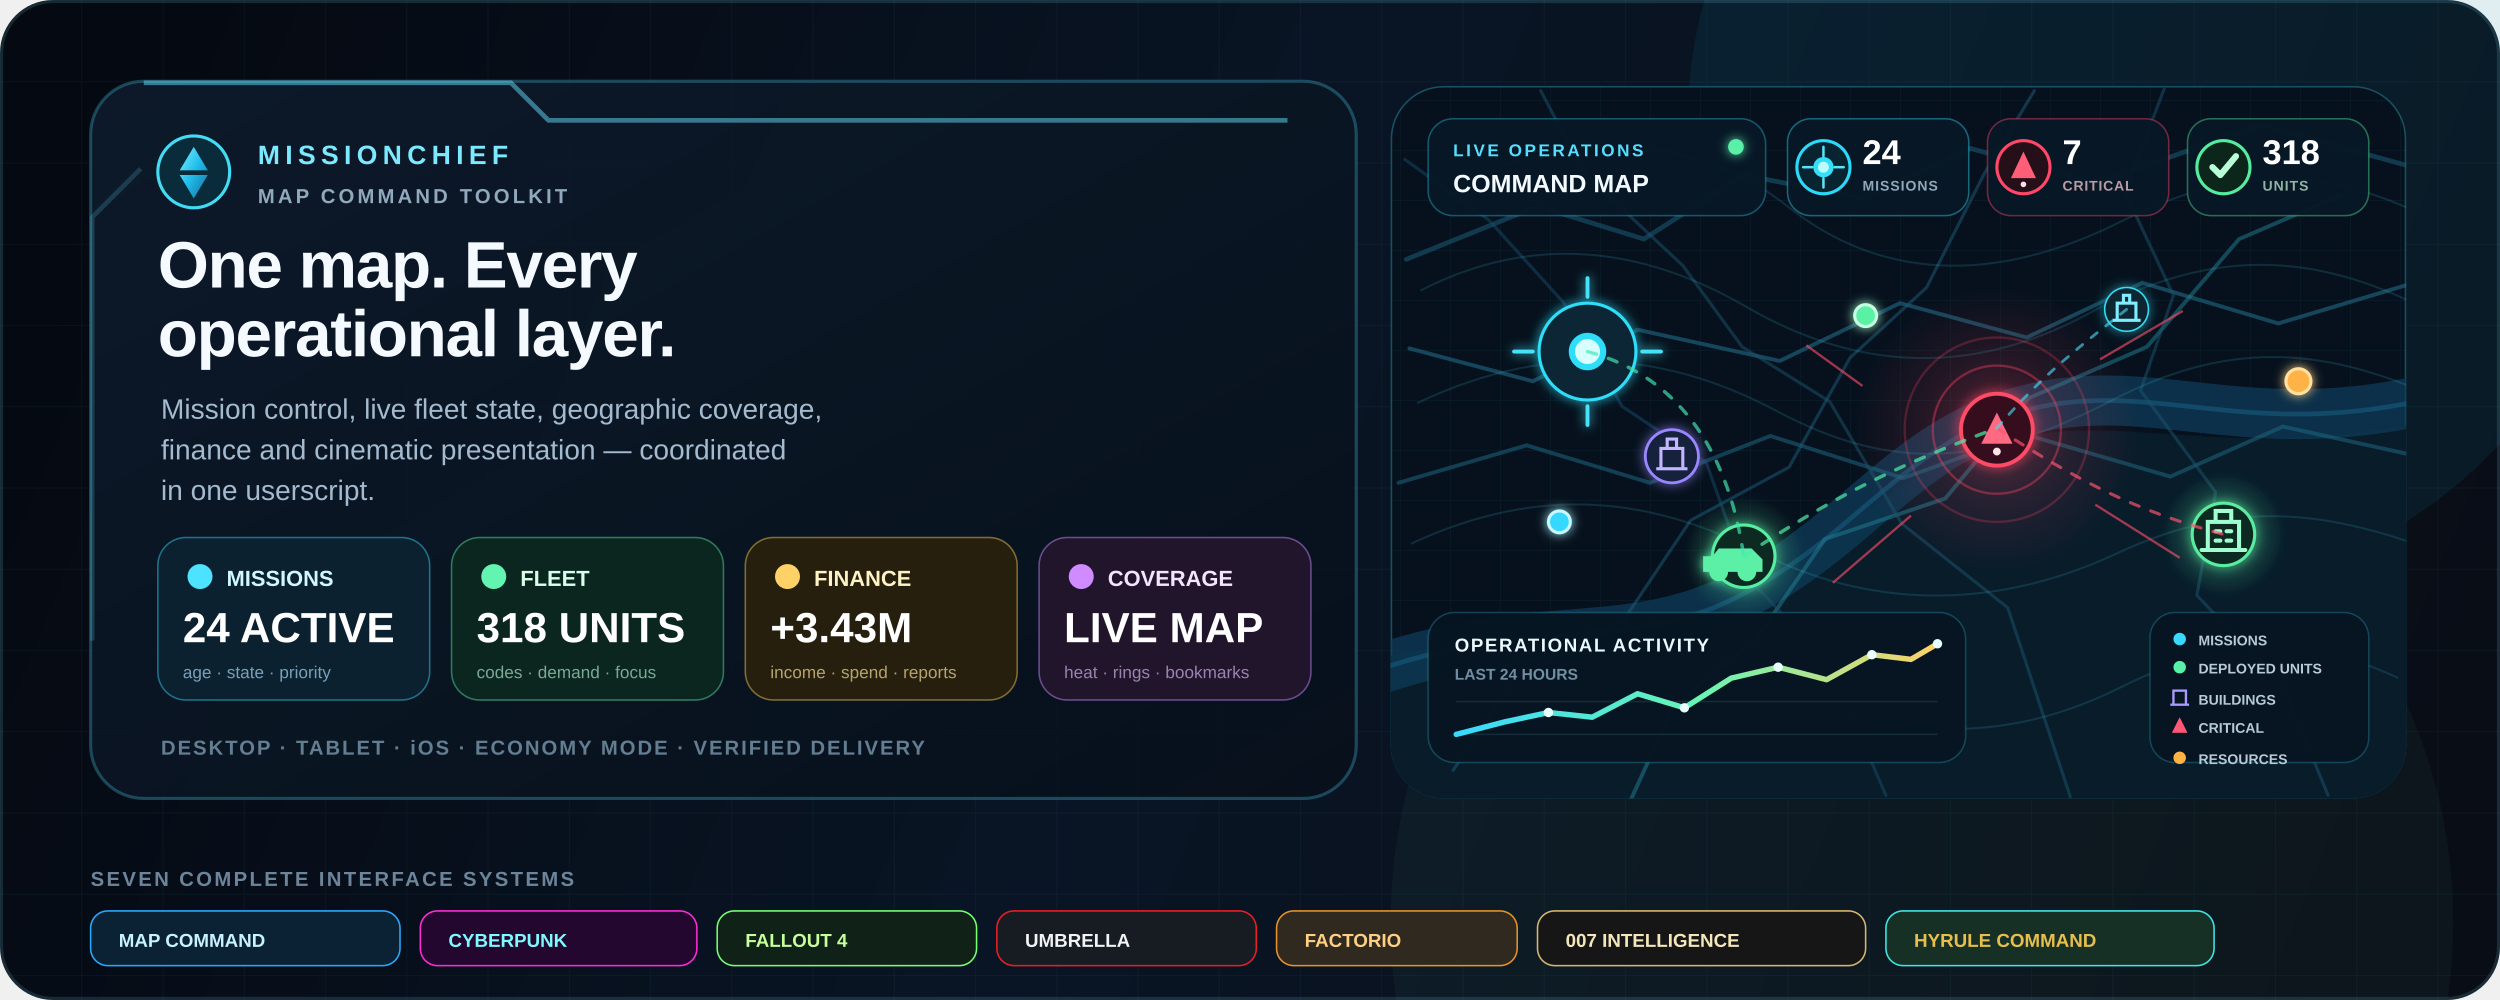
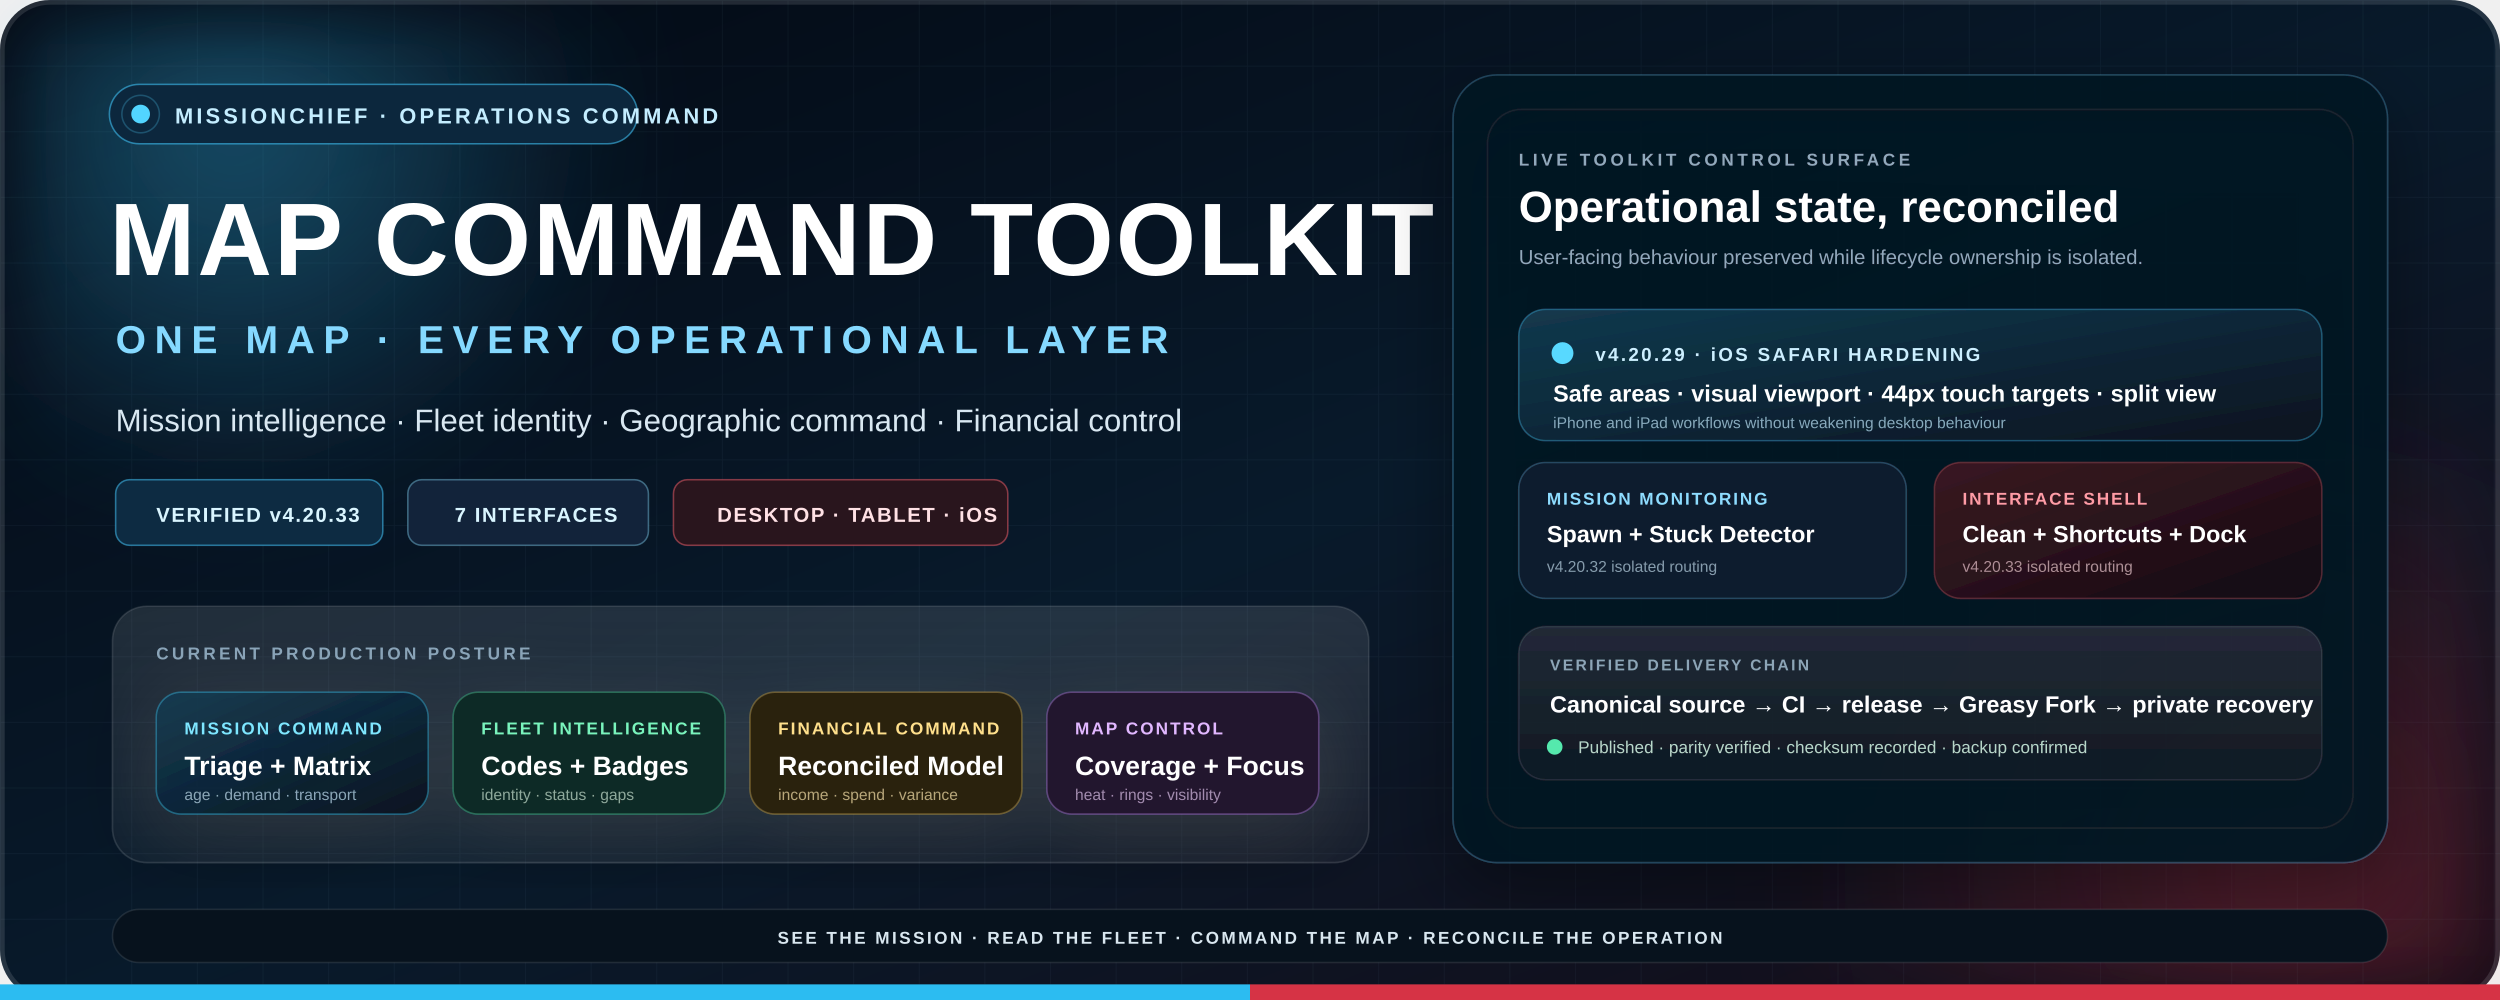
- <svg xmlns="http://www.w3.org/2000/svg" viewBox="0 0 1600 640" role="img" aria-labelledby="title desc">
+ <svg xmlns="http://www.w3.org/2000/svg" width="1600" height="640" viewBox="0 0 1600 640" role="img" aria-labelledby="title desc">
  <defs>
-     <linearGradient id="bg" x1="80" y1="30" x2="1510" y2="620" gradientUnits="userSpaceOnUse">
-       <stop stop-color="#050911" />
-       <stop offset=".48" stop-color="#091525" />
-       <stop offset="1" stop-color="#090D16" />
+     <linearGradient id="bg" x1="0" y1="0" x2="1" y2="1">
+       <stop offset="0" stop-color="#030812" />
+       <stop offset="0.52" stop-color="#081a2b" />
+       <stop offset="1" stop-color="#160b17" />
    </linearGradient>
-     <linearGradient id="panel" x1="0" y1="0" x2="1" y2="1">
-       <stop stop-color="#0D1A2A" stop-opacity=".98" />
-       <stop offset="1" stop-color="#07101B" stop-opacity=".94" />
+     <linearGradient id="edge" x1="0" y1="0" x2="1" y2="0">
+       <stop offset="0" stop-color="#43dcff" />
+       <stop offset="0.48" stop-color="#7de8ff" />
+       <stop offset="0.52" stop-color="#ff7b87" />
+       <stop offset="1" stop-color="#d63345" />
    </linearGradient>
-     <linearGradient id="cyan" x1="0" y1="0" x2="1" y2="1">
-       <stop stop-color="#78F1FF" />
-       <stop offset=".5" stop-color="#20BCEB" />
-       <stop offset="1" stop-color="#166C9B" />
+     <linearGradient id="glass" x1="0" y1="0" x2="0" y2="1">
+       <stop offset="0" stop-color="#ffffff" stop-opacity="0.105" />
+       <stop offset="1" stop-color="#ffffff" stop-opacity="0.025" />
    </linearGradient>
-     <linearGradient id="trend" x1="0" y1="0" x2="1" y2="0">
-       <stop stop-color="#38D9FF" />
-       <stop offset=".52" stop-color="#6BF5B2" />
-       <stop offset="1" stop-color="#FFD166" />
+     <linearGradient id="cyanPanel" x1="0" y1="0" x2="1" y2="1">
+       <stop offset="0" stop-color="#143e55" stop-opacity="0.86" />
+       <stop offset="1" stop-color="#07131f" stop-opacity="0.96" />
    </linearGradient>
-     <radialGradient id="criticalGlow">
-       <stop stop-color="#FF405F" stop-opacity=".34" />
-       <stop offset=".52" stop-color="#FF405F" stop-opacity=".12" />
-       <stop offset="1" stop-color="#FF405F" stop-opacity="0" />
+     <linearGradient id="redPanel" x1="0" y1="0" x2="1" y2="1">
+       <stop offset="0" stop-color="#4a1720" stop-opacity="0.75" />
+       <stop offset="1" stop-color="#100b13" stop-opacity="0.96" />
+     </linearGradient>
+     <radialGradient id="blueGlow">
+       <stop offset="0" stop-color="#36c7ff" stop-opacity="0.36" />
+       <stop offset="1" stop-color="#36c7ff" stop-opacity="0" />
    </radialGradient>
-     <radialGradient id="unitGlow">
-       <stop stop-color="#58F5A7" stop-opacity=".24" />
-       <stop offset="1" stop-color="#58F5A7" stop-opacity="0" />
+     <radialGradient id="redGlow">
+       <stop offset="0" stop-color="#ef4152" stop-opacity="0.30" />
+       <stop offset="1" stop-color="#ef4152" stop-opacity="0" />
    </radialGradient>
-     <pattern id="grid" width="52" height="52" patternUnits="userSpaceOnUse">
-       <path d="M52 0H0V52" fill="none" stroke="#63DFFF" stroke-opacity=".05" />
+     <pattern id="grid" width="42" height="42" patternUnits="userSpaceOnUse">
+       <path d="M42 0H0V42" fill="none" stroke="#b9eaff" stroke-opacity="0.045" />
    </pattern>
-     <pattern id="mapGrid" width="32" height="32" patternUnits="userSpaceOnUse">
-       <path d="M32 0H0V32" fill="none" stroke="#4EC9E8" stroke-opacity=".055" />
-     </pattern>
-     <filter id="smallGlow" x="-100%" y="-100%" width="300%" height="300%">
-       <feGaussianBlur stdDeviation="3.5" result="b" />
-       <feMerge>
-         <feMergeNode in="b" />
-         <feMergeNode in="SourceGraphic" />
-       </feMerge>
+     <filter id="blur">
+       <feGaussianBlur stdDeviation="34" />
    </filter>
-     <clipPath id="mapClip">
-       <rect x="890" y="55" width="650" height="456" rx="34" />
-     </clipPath>
+     <filter id="shadow">
+       <feDropShadow dx="0" dy="18" stdDeviation="24" flood-color="#000000" flood-opacity="0.42" />
+     </filter>
  </defs>
-   <rect width="1600" height="640" rx="34" fill="url(#bg)" />
-   <rect width="1600" height="640" rx="34" fill="url(#grid)" />
-   <circle cx="1380" cy="80" r="300" fill="#15D7FF" opacity=".07" />
-   <circle cx="1230" cy="590" r="340" fill="#55F0A7" opacity=".045" />
-   <g transform="translate(58 52)" font-family="Arial, Helvetica, sans-serif">
-     <rect width="810" height="459" rx="34" fill="url(#panel)" stroke="#4BD7F7" stroke-opacity=".28" stroke-width="2" />
-     <path d="M34 1h235l24 24h473" fill="none" stroke="#67E4FF" stroke-opacity=".48" stroke-width="3" />
-     <path d="M1 358V87l31-31" fill="none" stroke="#67E4FF" stroke-opacity=".18" stroke-width="3" />
-     <g transform="translate(42 34)">
-       <circle cx="24" cy="24" r="23" fill="#092B3A" stroke="#42DDF5" stroke-width="2" />
-       <path d="M24 8 33 23H15L24 8Zm-9 18h18l-9 15-9-15Z" fill="url(#cyan)" />
-       <text x="65" y="19" fill="#7BEAFF" font-size="17" font-weight="800" letter-spacing="3.4">MISSIONCHIEF</text>
-       <text x="65" y="44" fill="#91A9BC" font-size="13" font-weight="700" letter-spacing="2">MAP COMMAND TOOLKIT</text>
+   <rect width="1600" height="640" rx="32" fill="url(#bg)" />
+   <rect width="1600" height="640" rx="32" fill="url(#grid)" />
+   <circle cx="150" cy="80" r="250" fill="url(#blueGlow)" filter="url(#blur)" />
+   <circle cx="1470" cy="570" r="330" fill="url(#redGlow)" filter="url(#blur)" />
+   <rect x="1.5" y="1.5" width="1597" height="637" rx="30.5" fill="none" stroke="#ffffff" stroke-opacity="0.12" stroke-width="3" />
+   <g font-family="Segoe UI,Arial,sans-serif">
+     <g transform="translate(70 54)">
+       <rect width="338" height="38" rx="19" fill="#0c273d" stroke="#43caff" stroke-opacity="0.55" />
+       <circle cx="20" cy="19" r="6" fill="#52d5ff" />
+       <circle cx="20" cy="19" r="12" fill="none" stroke="#52d5ff" stroke-opacity="0.25" />
+       <text x="42" y="25" fill="#c4edff" font-size="14" font-weight="800" letter-spacing="2">MISSIONCHIEF · OPERATIONS COMMAND</text>
    </g>
-     <text x="43" y="132" fill="#F4FAFF" font-size="42" font-weight="800" letter-spacing="-.8">One map. Every</text>
-     <text x="43" y="176" fill="#F4FAFF" font-size="42" font-weight="800" letter-spacing="-.8">operational layer.</text>
-     <text x="45" y="216" fill="#A4BACE" font-size="18">Mission control, live fleet state, geographic coverage,</text>
-     <text x="45" y="242" fill="#A4BACE" font-size="18">finance and cinematic presentation — coordinated</text>
-     <text x="45" y="268" fill="#A4BACE" font-size="18">in one userscript.</text>
-     <g transform="translate(43 292)">
-       <g>
-         <rect width="174" height="104" rx="18" fill="#0B2130" stroke="#35CEF1" stroke-opacity=".48" />
-         <circle cx="27" cy="25" r="8" fill="#4DE2FF" />
-         <text x="44" y="31" fill="#CFF8FF" font-size="14" font-weight="800">MISSIONS</text>
-         <text x="16" y="67" fill="#FFFFFF" font-size="27" font-weight="800">24 ACTIVE</text>
-         <text x="16" y="90" fill="#78A0B9" font-size="11">age · state · priority</text>
+     <text x="70" y="176" fill="#ffffff" font-size="66" font-weight="900" letter-spacing="1.4">MAP COMMAND TOOLKIT</text>
+     <text x="74" y="226" fill="#85d9ff" font-size="25" font-weight="750" letter-spacing="5.5">ONE MAP · EVERY OPERATIONAL LAYER</text>
+     <text x="74" y="276" fill="#d9e8f2" font-size="20">Mission intelligence · Fleet identity · Geographic command · Financial control</text>
+     <g transform="translate(74 307)" font-size="13" font-weight="800" letter-spacing="1">
+       <rect width="171" height="42" rx="9" fill="#0d2b42" stroke="#45cbff" stroke-opacity="0.52" />
+       <text x="26" y="27" fill="#d9f5ff">VERIFIED v4.20.33</text>
+       <rect x="187" width="154" height="42" rx="9" fill="#12233a" stroke="#8bdfff" stroke-opacity="0.40" />
+       <text x="217" y="27" fill="#d9f5ff">7 INTERFACES</text>
+       <rect x="357" width="214" height="42" rx="9" fill="#29151d" stroke="#ef5d69" stroke-opacity="0.52" />
+       <text x="385" y="27" fill="#ffe1e5">DESKTOP · TABLET · iOS</text>
+     </g>
+     <g transform="translate(72 388)" filter="url(#shadow)">
+       <rect width="804" height="164" rx="22" fill="url(#glass)" stroke="#ffffff" stroke-opacity="0.12" />
+       <text x="28" y="34" fill="#8aa4b8" font-size="11" font-weight="850" letter-spacing="2.1">CURRENT PRODUCTION POSTURE</text>
+       <g transform="translate(28 55)">
+         <rect width="174" height="78" rx="16" fill="url(#cyanPanel)" stroke="#43d5ff" stroke-opacity="0.36" />
+         <text x="18" y="27" fill="#7ee6ff" font-size="11" font-weight="850" letter-spacing="1.3">MISSION COMMAND</text>
+         <text x="18" y="53" fill="#ffffff" font-size="17" font-weight="850">Triage + Matrix</text>
+         <text x="18" y="69" fill="#8ca6b8" font-size="10">age · demand · transport</text>
      </g>
-       <g transform="translate(188)">
-         <rect width="174" height="104" rx="18" fill="#0B251F" stroke="#5AE9A5" stroke-opacity=".46" />
-         <circle cx="27" cy="25" r="8" fill="#62F4B0" />
-         <text x="44" y="31" fill="#D9FFEB" font-size="14" font-weight="800">FLEET</text>
-         <text x="16" y="67" fill="#FFFFFF" font-size="27" font-weight="800">318 UNITS</text>
-         <text x="16" y="90" fill="#79AA94" font-size="11">codes · demand · focus</text>
+       <g transform="translate(218 55)">
+         <rect width="174" height="78" rx="16" fill="#102b26" stroke="#58e9ad" stroke-opacity="0.34" />
+         <text x="18" y="27" fill="#79f4bd" font-size="11" font-weight="850" letter-spacing="1.3">FLEET INTELLIGENCE</text>
+         <text x="18" y="53" fill="#ffffff" font-size="17" font-weight="850">Codes + Badges</text>
+         <text x="18" y="69" fill="#8ea99c" font-size="10">identity · status · gaps</text>
      </g>
-       <g transform="translate(376)">
-         <rect width="174" height="104" rx="18" fill="#261F0E" stroke="#F3C74F" stroke-opacity=".48" />
-         <circle cx="27" cy="25" r="8" fill="#FFD166" />
-         <text x="44" y="31" fill="#FFF2C4" font-size="14" font-weight="800">FINANCE</text>
-         <text x="16" y="67" fill="#FFFFFF" font-size="27" font-weight="800">+3.43M</text>
-         <text x="16" y="90" fill="#B7A46C" font-size="11">income · spend · reports</text>
+       <g transform="translate(408 55)">
+         <rect width="174" height="78" rx="16" fill="#2b2311" stroke="#efc75c" stroke-opacity="0.34" />
+         <text x="18" y="27" fill="#ffe08b" font-size="11" font-weight="850" letter-spacing="1.3">FINANCIAL COMMAND</text>
+         <text x="18" y="53" fill="#ffffff" font-size="17" font-weight="850">Reconciled Model</text>
+         <text x="18" y="69" fill="#b8a779" font-size="10">income · spend · variance</text>
      </g>
-       <g transform="translate(564)">
-         <rect width="174" height="104" rx="18" fill="#21152C" stroke="#C989FF" stroke-opacity=".48" />
-         <circle cx="27" cy="25" r="8" fill="#CF8BFF" />
-         <text x="44" y="31" fill="#F4E5FF" font-size="14" font-weight="800">COVERAGE</text>
-         <text x="16" y="67" fill="#FFFFFF" font-size="27" font-weight="800">LIVE MAP</text>
-         <text x="16" y="90" fill="#9C82B1" font-size="11">heat · rings · bookmarks</text>
+       <g transform="translate(598 55)">
+         <rect width="174" height="78" rx="16" fill="#24172f" stroke="#cc91ff" stroke-opacity="0.34" />
+         <text x="18" y="27" fill="#e1b7ff" font-size="11" font-weight="850" letter-spacing="1.3">MAP CONTROL</text>
+         <text x="18" y="53" fill="#ffffff" font-size="17" font-weight="850">Coverage + Focus</text>
+         <text x="18" y="69" fill="#a28caf" font-size="10">heat · rings · visibility</text>
      </g>
    </g>
-     <text x="45" y="431" fill="#637D91" font-size="13" font-weight="700" letter-spacing="1.25">DESKTOP · TABLET · iOS · ECONOMY MODE · VERIFIED DELIVERY</text>
-   </g>
-   <g clip-path="url(#mapClip)" font-family="Arial, Helvetica, sans-serif">
-     <rect x="890" y="55" width="650" height="456" rx="34" fill="#06111D" stroke="#3BCDEC" stroke-opacity=".34" stroke-width="2" />
-     <rect x="890" y="55" width="650" height="456" fill="url(#mapGrid)" />
-     <path d="M858 428c110-32 166-5 242-39 73-33 111-93 191-109 79-16 143 19 285-15v265H858Z" fill="#081C2A" />
-     <path d="M864 435c112-43 173-16 246-52 84-42 113-109 203-124 80-13 142 28 272-12" fill="none" stroke="#0D3B58" stroke-width="32" opacity=".74" />
-     <path d="M864 435c112-43 173-16 246-52 84-42 113-109 203-124 80-13 142 28 272-12" fill="none" stroke="#176287" stroke-width="3" opacity=".52" />
-     <g fill="none" stroke-linecap="round">
-       <path d="M900 166 984 132 1052 153 1116 112 1192 127 1261 95 1342 117 1447 80 1548 108" stroke="#1A5874" stroke-width="3" opacity=".58" />
-       <path d="M902 223 981 244 1048 211 1139 231 1216 194 1297 216 1371 181 1458 207 1545 181" stroke="#21708B" stroke-width="2.5" opacity=".56" />
-       <path d="M895 309 977 285 1056 309 1133 279 1218 306 1296 278 1389 305 1461 273 1543 291" stroke="#1C6983" stroke-width="2.5" opacity=".52" />
-       <path d="M930 493 975 426 1039 397 1082 333 1145 299 1184 229 1233 184 1270 111 1302 58" stroke="#1C5A78" stroke-width="2" opacity=".52" />
-       <path d="M1040 520 1071 452 1124 409 1168 345 1245 319 1298 255 1374 222 1433 153 1498 125" stroke="#217C91" stroke-width="2.5" opacity=".52" />
-       <path d="M899 102 953 141 1001 194 1038 260 1092 296 1118 369 1170 424 1207 509" stroke="#174A68" stroke-width="2" opacity=".5" />
-       <path d="M986 58 1014 111 1077 170 1115 222 1171 257 1217 335 1285 389 1325 510" stroke="#1B536E" stroke-width="2" opacity=".5" />
-       <path d="M1385 57 1360 123 1391 189 1370 250 1418 315 1406 381 1461 439 1490 509" stroke="#1A536E" stroke-width="2" opacity=".5" />
-     </g>
-     <g fill="none" stroke="#3AB6D1" stroke-width="1.3" opacity=".17">
-       <path d="M922 126c76-48 165-39 222 6 59 47 132 51 215 9 80-40 141-32 210 6" />
-       <path d="M909 186c72-37 142-28 208 10 72 42 146 45 221 4 80-43 144-37 211-4" />
-       <path d="M907 258c90-43 166-29 230 5 75 40 134 35 215-7 74-38 132-34 202-4" />
-       <path d="M903 348c86-40 157-28 224 6 67 34 146 38 226 1 70-33 126-31 198-5" />
-       <path d="M921 442c81-36 153-32 218-2 78 36 149 35 220-1 69-34 125-29 176-5" />
-     </g>
-     <g transform="translate(914 76)">
-       <rect width="216" height="62" rx="16" fill="#081827" fill-opacity=".97" stroke="#28C8EB" stroke-opacity=".38" />
-       <text x="16" y="24" fill="#54DFFF" font-size="11" font-weight="800" letter-spacing="1.6">LIVE OPERATIONS</text>
-       <text x="16" y="47" fill="#F2FAFF" font-size="16" font-weight="800">COMMAND MAP</text>
-       <circle cx="197" cy="18" r="5" fill="#5AF0A8" filter="url(#smallGlow)" />
-     </g>
-     <g>
-       <g transform="translate(1144 76)">
-         <rect width="116" height="62" rx="15" fill="#081827" fill-opacity=".97" stroke="#2CD9F8" stroke-opacity=".42" />
-         <circle cx="23" cy="31" r="17" fill="#082431" stroke="#2CD9F8" stroke-width="2" />
-         <circle cx="23" cy="31" r="5" fill="#BDFBFF" stroke="#35DFF7" stroke-width="3" />
-         <path d="M23 18v6M23 38v6M10 31h6M30 31h6" stroke="#56E6F7" stroke-width="1.6" stroke-linecap="round" />
-         <text x="48" y="29" fill="#FFFFFF" font-size="22" font-weight="800">24</text>
-         <text x="48" y="46" fill="#8FA9BB" font-size="9" font-weight="800" letter-spacing=".6">MISSIONS</text>
+     <g transform="translate(930 48)" filter="url(#shadow)">
+       <rect width="598" height="504" rx="28" fill="#061321" fill-opacity="0.90" stroke="#6fd2ff" stroke-opacity="0.25" />
+       <rect x="22" y="22" width="554" height="460" rx="22" fill="none" stroke="#ffffff" stroke-opacity="0.075" />
+       <text x="42" y="58" fill="#91a9bc" font-size="11" font-weight="850" letter-spacing="2.3">LIVE TOOLKIT CONTROL SURFACE</text>
+       <text x="42" y="94" fill="#ffffff" font-size="28" font-weight="900">Operational state, reconciled</text>
+       <text x="42" y="121" fill="#91a9bc" font-size="13">User-facing behaviour preserved while lifecycle ownership is isolated.</text>
+       <g transform="translate(42 150)">
+         <rect width="514" height="84" rx="17" fill="url(#cyanPanel)" stroke="#4bcfff" stroke-opacity="0.34" />
+         <circle cx="28" cy="28" r="7" fill="#58d9ff" />
+         <text x="49" y="33" fill="#ccefff" font-size="12" font-weight="850" letter-spacing="1.5">v4.20.29 · iOS SAFARI HARDENING</text>
+         <text x="22" y="59" fill="#ffffff" font-size="15" font-weight="800">Safe areas · visual viewport · 44px touch targets · split view</text>
+         <text x="22" y="76" fill="#88a9bc" font-size="10">iPhone and iPad workflows without weakening desktop behaviour</text>
      </g>
-       <g transform="translate(1272 76)">
-         <rect width="116" height="62" rx="15" fill="#081827" fill-opacity=".97" stroke="#FF4768" stroke-opacity=".42" />
-         <circle cx="23" cy="31" r="17" fill="#251019" stroke="#FF4768" stroke-width="2" />
-         <path d="M23 21 31 38H15L23 21Z" fill="#FF5D78" />
-         <circle cx="23" cy="42" r="1.8" fill="#FFE0E6" />
-         <text x="48" y="29" fill="#FFFFFF" font-size="22" font-weight="800">7</text>
-         <text x="48" y="46" fill="#B99BA3" font-size="9" font-weight="800" letter-spacing=".5">CRITICAL</text>
+       <g transform="translate(42 248)">
+         <rect width="248" height="87" rx="17" fill="#101d2e" stroke="#75cfff" stroke-opacity="0.27" />
+         <text x="18" y="27" fill="#8ddcff" font-size="11" font-weight="850" letter-spacing="1.2">MISSION MONITORING</text>
+         <text x="18" y="51" fill="#ffffff" font-size="15" font-weight="800">Spawn + Stuck Detector</text>
+         <text x="18" y="70" fill="#859cad" font-size="10">v4.20.32 isolated routing</text>
      </g>
-       <g transform="translate(1400 76)">
-         <rect width="116" height="62" rx="15" fill="#081827" fill-opacity=".97" stroke="#54EDA0" stroke-opacity=".42" />
-         <circle cx="23" cy="31" r="17" fill="#0D261C" stroke="#54EDA0" stroke-width="2" />
-         <path d="m16 31 5 5 10-12" fill="none" stroke="#B8FFD7" stroke-width="4" stroke-linecap="round" stroke-linejoin="round" />
-         <text x="48" y="29" fill="#FFFFFF" font-size="22" font-weight="800">318</text>
-         <text x="48" y="46" fill="#91B4A2" font-size="9" font-weight="800" letter-spacing=".6">UNITS</text>
+       <g transform="translate(308 248)">
+         <rect width="248" height="87" rx="17" fill="url(#redPanel)" stroke="#ef6572" stroke-opacity="0.30" />
+         <text x="18" y="27" fill="#ff9ca5" font-size="11" font-weight="850" letter-spacing="1.2">INTERFACE SHELL</text>
+         <text x="18" y="51" fill="#ffffff" font-size="15" font-weight="800">Clean + Shortcuts + Dock</text>
+         <text x="18" y="70" fill="#ad8e95" font-size="10">v4.20.33 isolated routing</text>
+       </g>
+       <g transform="translate(42 353)">
+         <rect width="514" height="98" rx="17" fill="url(#glass)" stroke="#ffffff" stroke-opacity="0.11" />
+         <text x="20" y="28" fill="#8da5b7" font-size="10" font-weight="850" letter-spacing="1.5">VERIFIED DELIVERY CHAIN</text>
+         <text x="20" y="55" fill="#ffffff" font-size="15" font-weight="800">Canonical source → CI → release → Greasy Fork → private recovery</text>
+         <circle cx="23" cy="77" r="5" fill="#55e9ad" />
+         <text x="38" y="81" fill="#b9d6c8" font-size="11">Published · parity verified · checksum recorded · backup confirmed</text>
      </g>
    </g>
-     <g transform="translate(1278 275)">
-       <circle r="92" fill="url(#criticalGlow)" />
-       <circle r="59" fill="none" stroke="#FF4261" stroke-opacity=".24" stroke-width="1.5" />
-       <circle r="41" fill="none" stroke="#FF4261" stroke-opacity=".38" stroke-width="1.5" />
-       <circle r="23" fill="#35101B" stroke="#FF4B68" stroke-width="2.5" filter="url(#smallGlow)" />
-       <path d="M0-11 10 9H-10L0-11Z" fill="#FF6A82" />
-       <circle cy="14" r="2.5" fill="#FFE3E8" />
-       <path d="M-86-28-122-54M66-45l53-31M63 48l54 34M-55 55l-50 43" stroke="#FF4B68" stroke-opacity=".62" stroke-width="1.5" />
-     </g>
-     <g filter="url(#smallGlow)">
-       <g transform="translate(1016 225)">
-         <circle r="31" fill="#092736" stroke="#2EDDF7" stroke-width="2" />
-         <circle r="10" fill="#D8FFFF" stroke="#2EDDF7" stroke-width="4" />
-         <path d="M0-47v12M0 35v12M-47 0h12M35 0h12" stroke="#45E3F7" stroke-width="2.5" stroke-linecap="round" />
-       </g>
-       <g transform="translate(1116 356)">
-         <circle r="38" fill="url(#unitGlow)" />
-         <circle r="20" fill="#0B2A20" stroke="#56EEA2" stroke-width="2" />
-         <path d="M-10-5h15l7 7v8h-4a6 6 0 0 1-12 0h-6a6 6 0 0 1-12 0h-4V0h6l4-5h6Z" fill="#5BF0A7" />
-       </g>
-       <g transform="translate(1423 342)">
-         <circle r="39" fill="url(#unitGlow)" />
-         <circle r="20" fill="#0C2A20" stroke="#58EDA1" stroke-width="2" />
-         <path d="M-10 10V-8h20v18M-14 10h28M-5-8v-7h10v7M-5-2h3M2-2h3M-5 4h3M2 4h3" fill="none" stroke="#9FFFD0" stroke-width="2.6" stroke-linecap="round" />
-       </g>
-       <g transform="translate(1070 292)">
-         <circle r="17" fill="#14203D" stroke="#9A86FF" stroke-width="1.8" />
-         <path d="M-7 8V-5h14V8M-10 8h20M-3-5v-6h6v6" fill="none" stroke="#C3B6FF" stroke-width="2" />
-       </g>
-       <g transform="translate(1361 198)">
-         <circle r="14" fill="#0B2732" stroke="#32DDF6" />
-         <path d="M-6 7V-4h12V7M-9 7H9M-2-4v-5h4v5" fill="none" stroke="#7EEDFF" stroke-width="2" />
-       </g>
-       <g transform="translate(1471 244)">
-         <circle r="8" fill="#FFB245" stroke="#FFE1A2" stroke-width="2" />
-       </g>
-       <g transform="translate(1194 202)">
-         <circle r="7" fill="#5AF1A6" stroke="#C7FFE2" stroke-width="2" />
-       </g>
-       <g transform="translate(998 334)">
-         <circle r="7" fill="#35D9FF" stroke="#C9F8FF" stroke-width="2" />
-       </g>
-     </g>
-     <g fill="none" stroke-linecap="round">
-       <path d="M1016 225c63 17 91 70 100 131" stroke="#40E5B0" stroke-width="2.2" stroke-dasharray="6 8" opacity=".68" />
-       <path d="M1116 356c54-36 95-57 162-82" stroke="#4FECA7" stroke-width="2.2" stroke-dasharray="6 8" opacity=".7" />
-       <path d="M1278 274c52 34 89 53 145 68" stroke="#FF526E" stroke-width="2" stroke-dasharray="6 8" opacity=".68" />
-       <path d="M1361 198c-30 24-52 40-83 76" stroke="#43DDF4" stroke-width="1.8" stroke-dasharray="5 7" opacity=".62" />
-     </g>
-     <g transform="translate(914 392)">
-       <rect width="344" height="96" rx="17" fill="#071521" fill-opacity=".97" stroke="#39CDEB" stroke-opacity=".26" />
-       <text x="17" y="25" fill="#EAF8FF" font-size="12" font-weight="800" letter-spacing="1">OPERATIONAL ACTIVITY</text>
-       <text x="17" y="43" fill="#718FA3" font-size="10" font-weight="700">LAST 24 HOURS</text>
-       <path d="M18 78H326M18 57H326" stroke="#497184" stroke-opacity=".24" />
-       <path d="M18 78 49 70 77 64 105 67 134 52 164 61 194 42 224 35 255 43 284 27 309 30 326 20" fill="none" stroke="url(#trend)" stroke-width="3.5" stroke-linecap="round" stroke-linejoin="round" />
-       <g fill="#E9FFFF">
-         <circle cx="77" cy="64" r="3" />
-         <circle cx="164" cy="61" r="3" />
-         <circle cx="224" cy="35" r="3" />
-         <circle cx="284" cy="27" r="3" />
-         <circle cx="326" cy="20" r="3" />
-       </g>
-     </g>
-     <g transform="translate(1376 392)">
-       <rect width="140" height="96" rx="16" fill="#071521" fill-opacity=".97" stroke="#39CDEB" stroke-opacity=".25" />
-       <g transform="translate(14 17)" font-size="9" font-weight="700">
-         <circle cx="5" cy="0" r="4" fill="#39D9FF" />
-         <text x="17" y="4" fill="#B7CAD8">MISSIONS</text>
-         <circle cx="5" cy="18" r="4" fill="#59F0A7" />
-         <text x="17" y="22" fill="#B7CAD8">DEPLOYED UNITS</text>
-         <path d="M1 42V33h8v9M-1 42h12" fill="none" stroke="#A99AFF" stroke-width="1.5" />
-         <text x="17" y="42" fill="#B7CAD8">BUILDINGS</text>
-         <path d="M5 50 10 60H0L5 50Z" fill="#FF5874" />
-         <text x="17" y="60" fill="#B7CAD8">CRITICAL</text>
-         <circle cx="5" cy="76" r="4" fill="#FFB245" />
-         <text x="17" y="80" fill="#B7CAD8">RESOURCES</text>
-       </g>
+     <g transform="translate(72 582)">
+       <rect width="1456" height="34" rx="17" fill="#07121d" stroke="#ffffff" stroke-opacity="0.10" />
+       <text x="728" y="22" text-anchor="middle" fill="#d9e7f0" font-size="11" font-weight="850" letter-spacing="1.55">SEE THE MISSION · READ THE FLEET · COMMAND THE MAP · RECONCILE THE OPERATION</text>
    </g>
  </g>
-   <g transform="translate(58 545)" font-family="Arial, Helvetica, sans-serif">
-     <text x="0" y="22" fill="#6C859A" font-size="13" font-weight="800" letter-spacing="1.5">SEVEN COMPLETE INTERFACE SYSTEMS</text>
-     <g transform="translate(0 38)" font-size="12" font-weight="800">
-       <g>
-         <rect width="198" height="35" rx="11" fill="#0B2235" stroke="#28A9FF" />
-         <text x="18" y="23" fill="#C9F2FF">MAP COMMAND</text>
-       </g>
-       <g transform="translate(211)">
-         <rect width="177" height="35" rx="11" fill="#23072E" stroke="#FF2BD6" />
-         <text x="18" y="23" fill="#7EFAFF">CYBERPUNK</text>
-       </g>
-       <g transform="translate(401)">
-         <rect width="166" height="35" rx="11" fill="#102218" stroke="#76FF70" />
-         <text x="18" y="23" fill="#C7FF9B">FALLOUT 4</text>
-       </g>
-       <g transform="translate(580)">
-         <rect width="166" height="35" rx="11" fill="#171B22" stroke="#ED1C24" />
-         <text x="18" y="23" fill="#F1F3F5">UMBRELLA</text>
-       </g>
-       <g transform="translate(759)">
-         <rect width="154" height="35" rx="11" fill="#2F2920" stroke="#E79227" />
-         <text x="18" y="23" fill="#FFD083">FACTORIO</text>
-       </g>
-       <g transform="translate(926)">
-         <rect width="210" height="35" rx="11" fill="#161616" stroke="#D5B76D" />
-         <text x="18" y="23" fill="#F5E7BB">007 INTELLIGENCE</text>
-       </g>
-       <g transform="translate(1149)">
-         <rect width="210" height="35" rx="11" fill="#163025" stroke="#3DE7E5" />
-         <text x="18" y="23" fill="#E8BF4D">HYRULE COMMAND</text>
-       </g>
-     </g>
-   </g>
-   <rect x="1" y="1" width="1598" height="638" rx="33" fill="none" stroke="#82E9FF" stroke-opacity=".14" stroke-width="2" />
+   <rect y="630" width="800" height="10" fill="#2cbcf1" />
+   <rect x="800" y="630" width="800" height="10" fill="#d63345" />
</svg>
